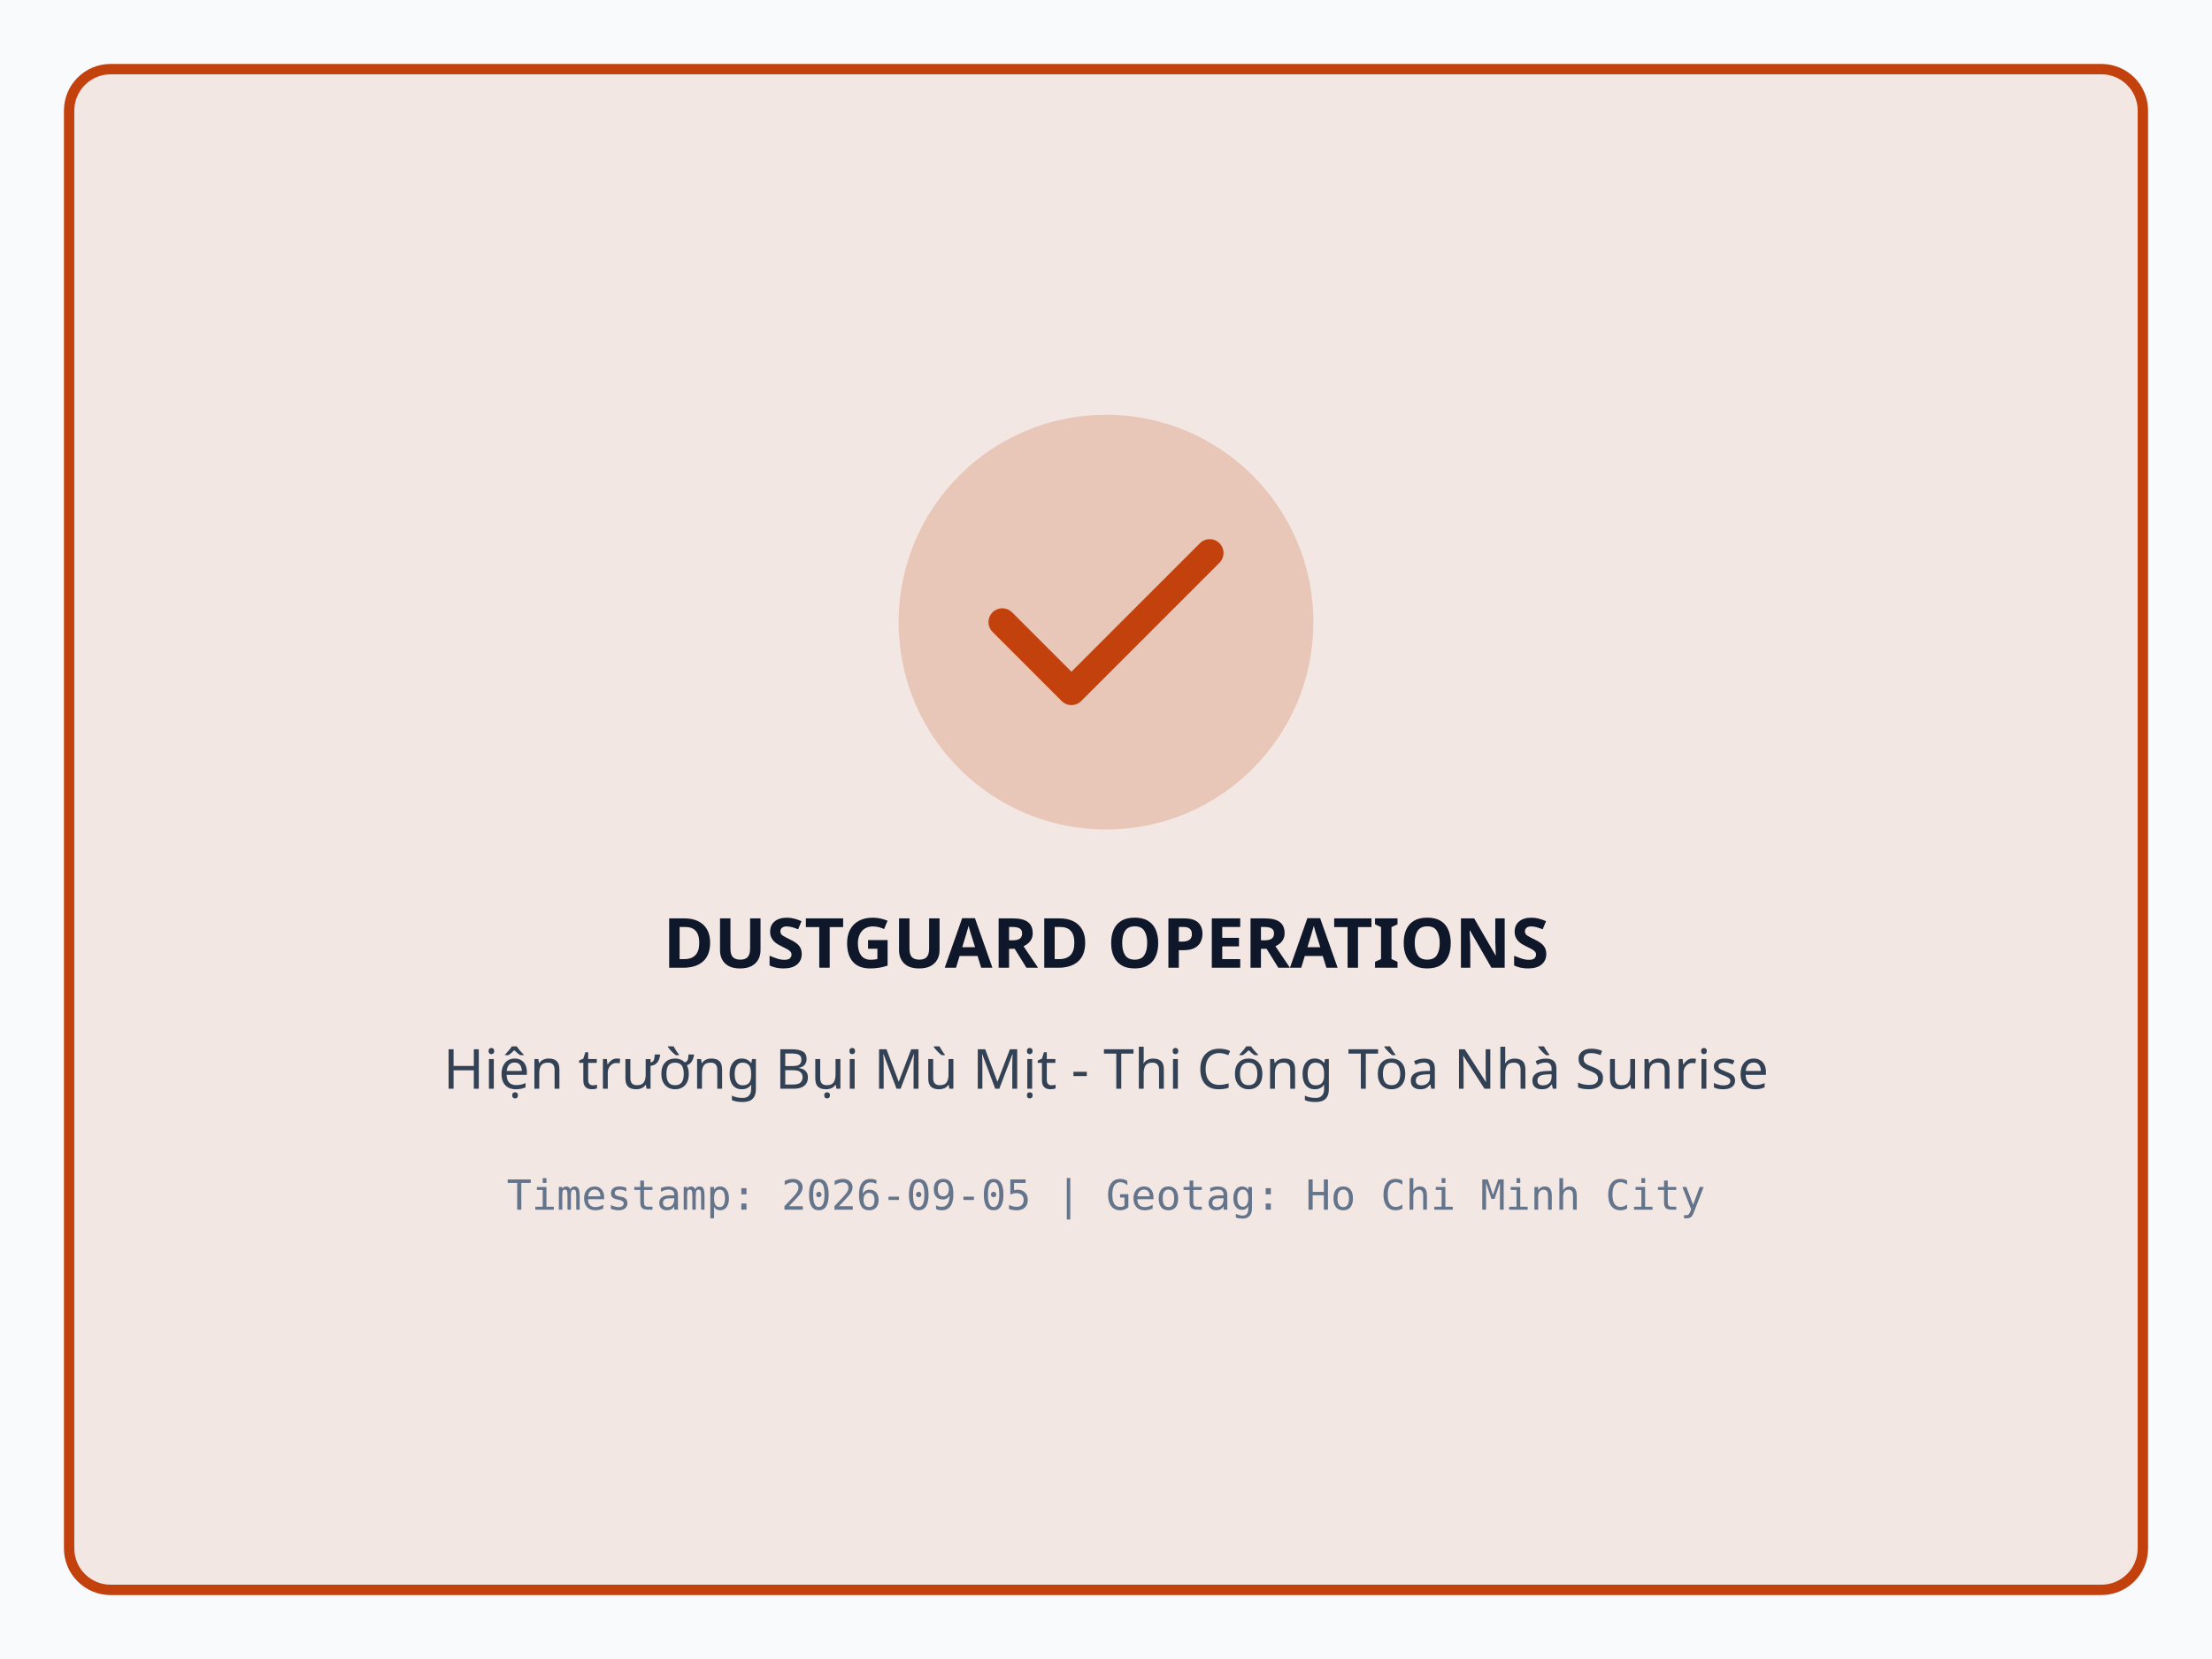
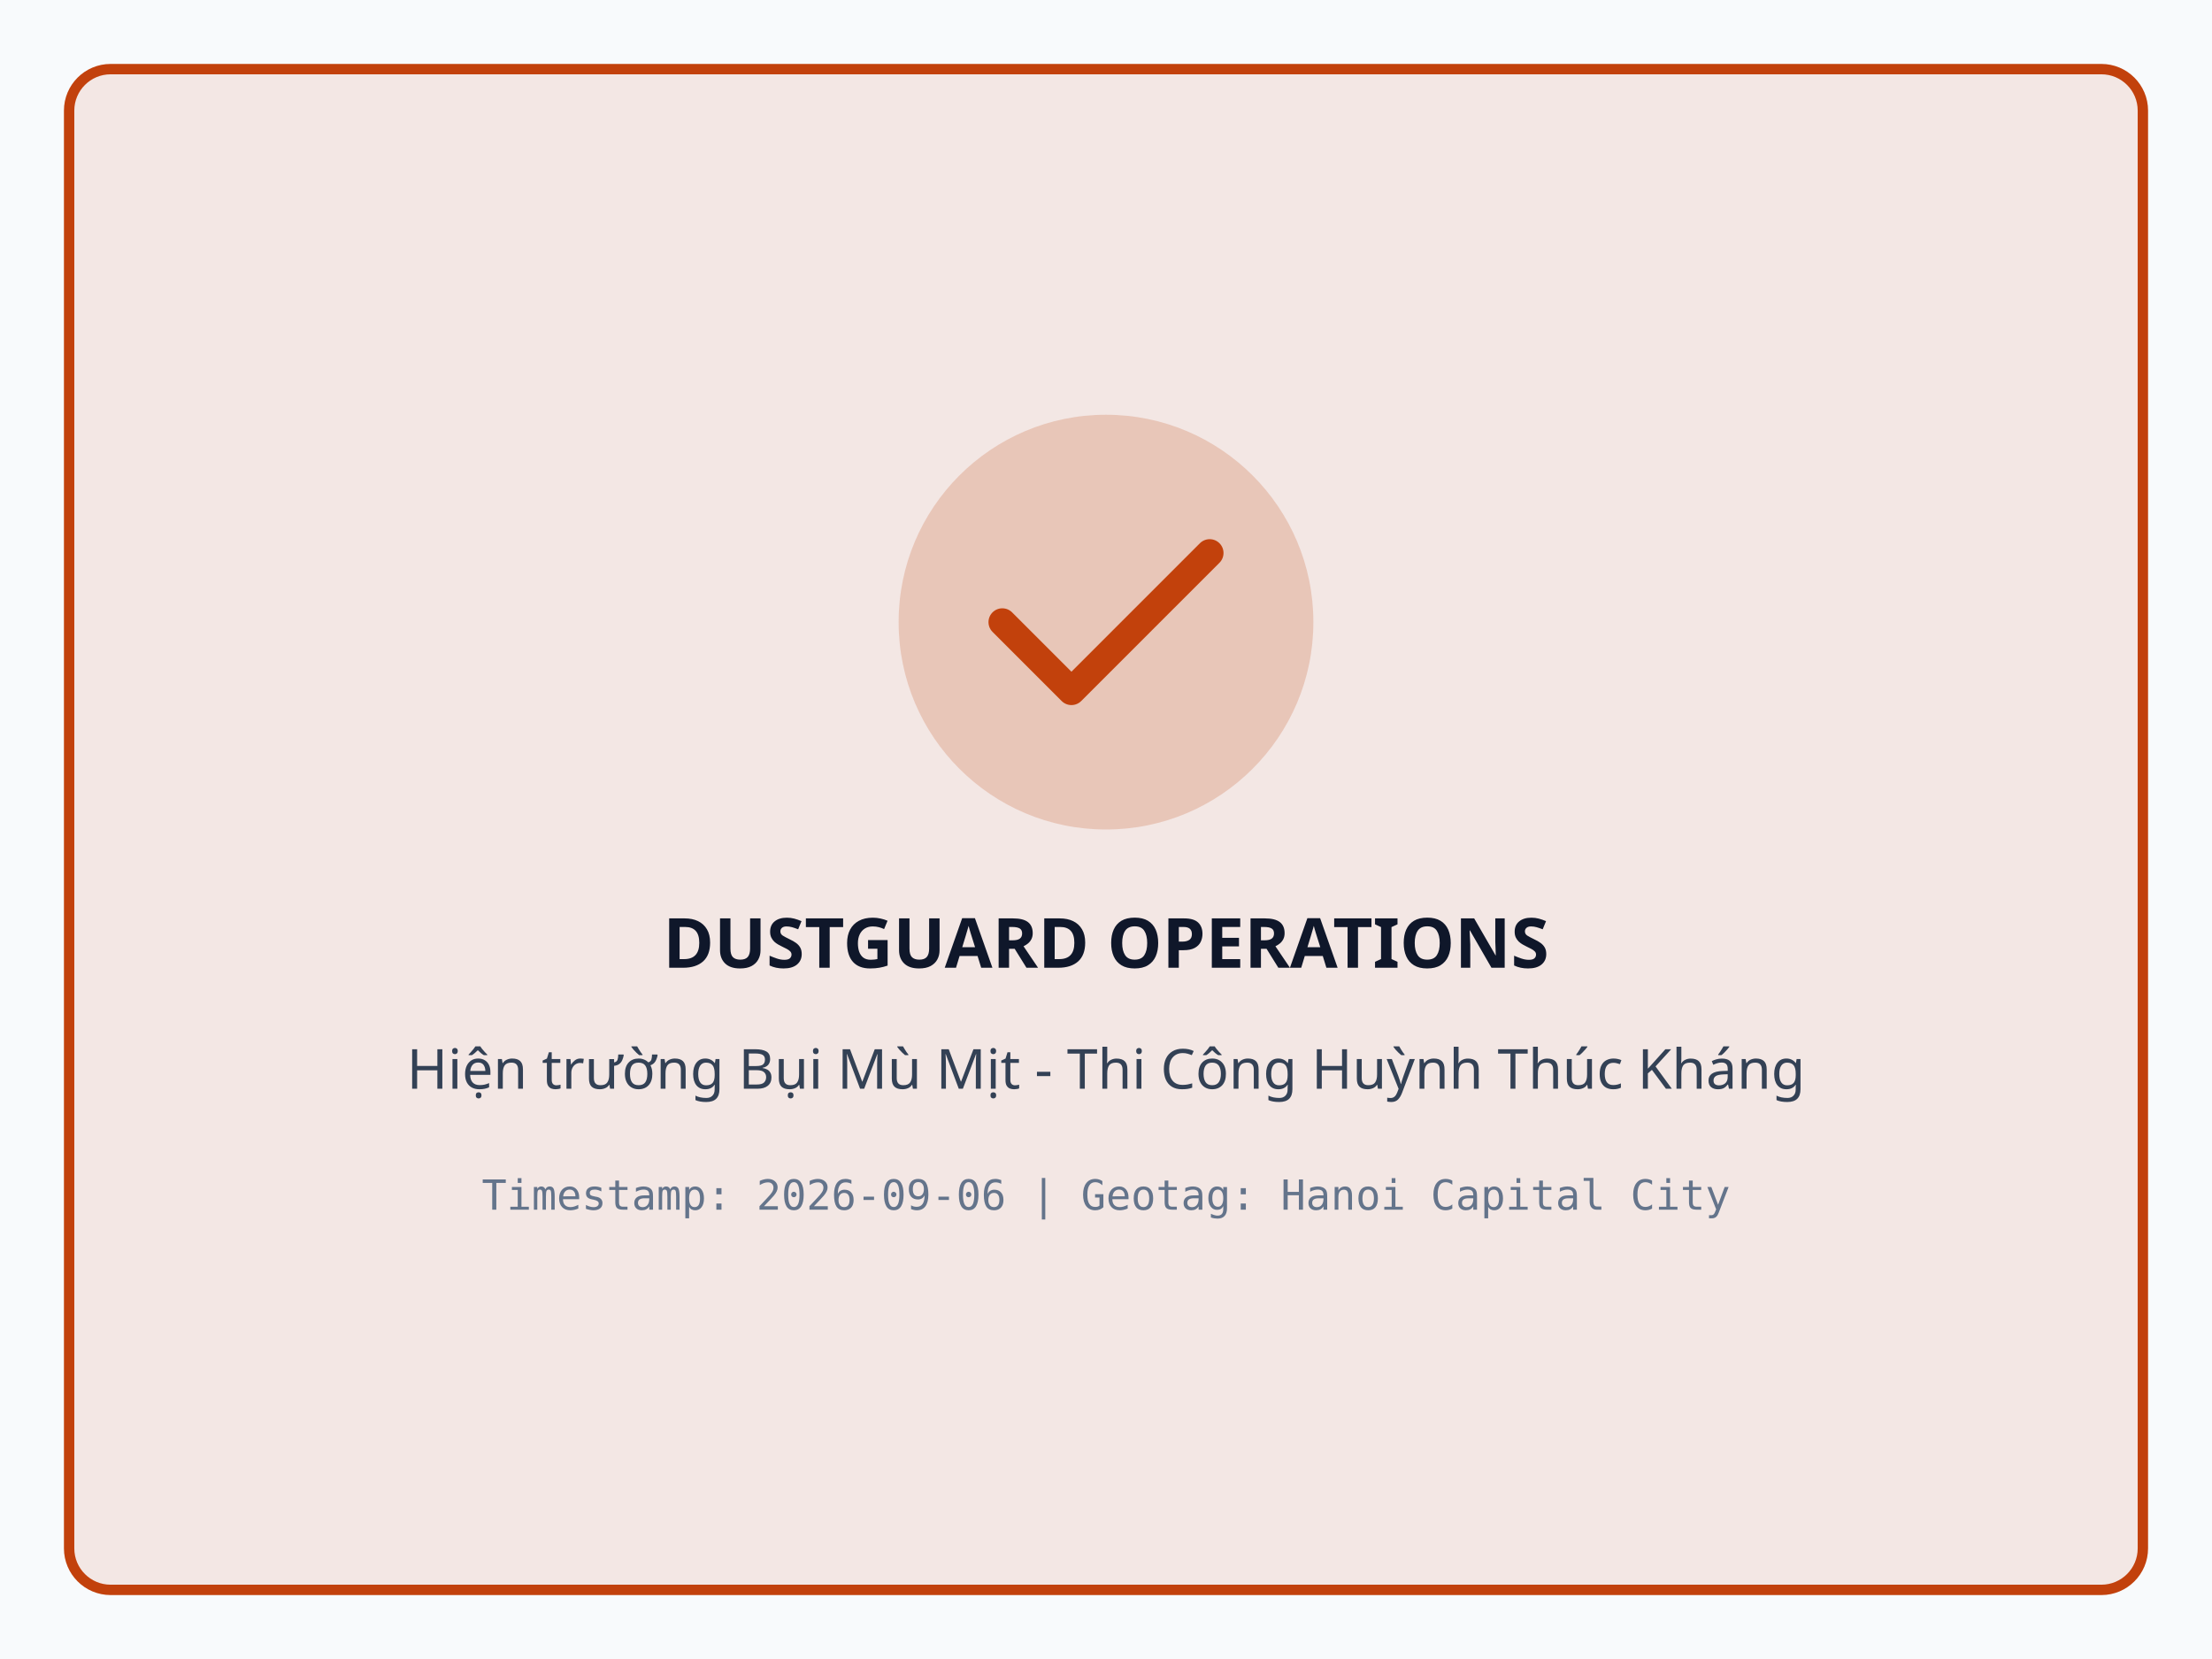
<svg xmlns="http://www.w3.org/2000/svg" width="640" height="480" viewBox="0 0 640 480">
  <rect width="640" height="480" fill="#f8fafc" />
  <rect x="20" y="20" width="600" height="440" rx="12" fill="#c2410c" fill-opacity="0.1" stroke="#c2410c" stroke-width="3" />
  <circle cx="320" cy="180" r="60" fill="#c2410c" fill-opacity="0.2" />
  <path d="M290 180 L310 200 L350 160" stroke="#c2410c" stroke-width="8" stroke-linecap="round" stroke-linejoin="round" fill="none" />
  <text x="320" y="280" font-family="sans-serif" font-size="20" font-weight="bold" fill="#0f172a" text-anchor="middle">DUSTGUARD OPERATIONS</text>
-   <text x="320" y="315" font-family="sans-serif" font-size="16" fill="#334155" text-anchor="middle">Hiện trường Bụi Mù Mịt - Thi Công Tòa Nhà Sunrise</text>
-   <text x="320" y="350" font-family="monospace" font-size="12" fill="#64748b" text-anchor="middle">Timestamp: 2026-09-05 | Geotag: Ho Chi Minh City</text>
+   <text x="320" y="315" font-family="sans-serif" font-size="16" fill="#334155" text-anchor="middle">Hiện trường Bụi Mù Mịt - Thi Công Huỳnh Thúc Kháng</text>
+   <text x="320" y="350" font-family="monospace" font-size="12" fill="#64748b" text-anchor="middle">Timestamp: 2026-09-06 | Geotag: Hanoi Capital City</text>
</svg>
